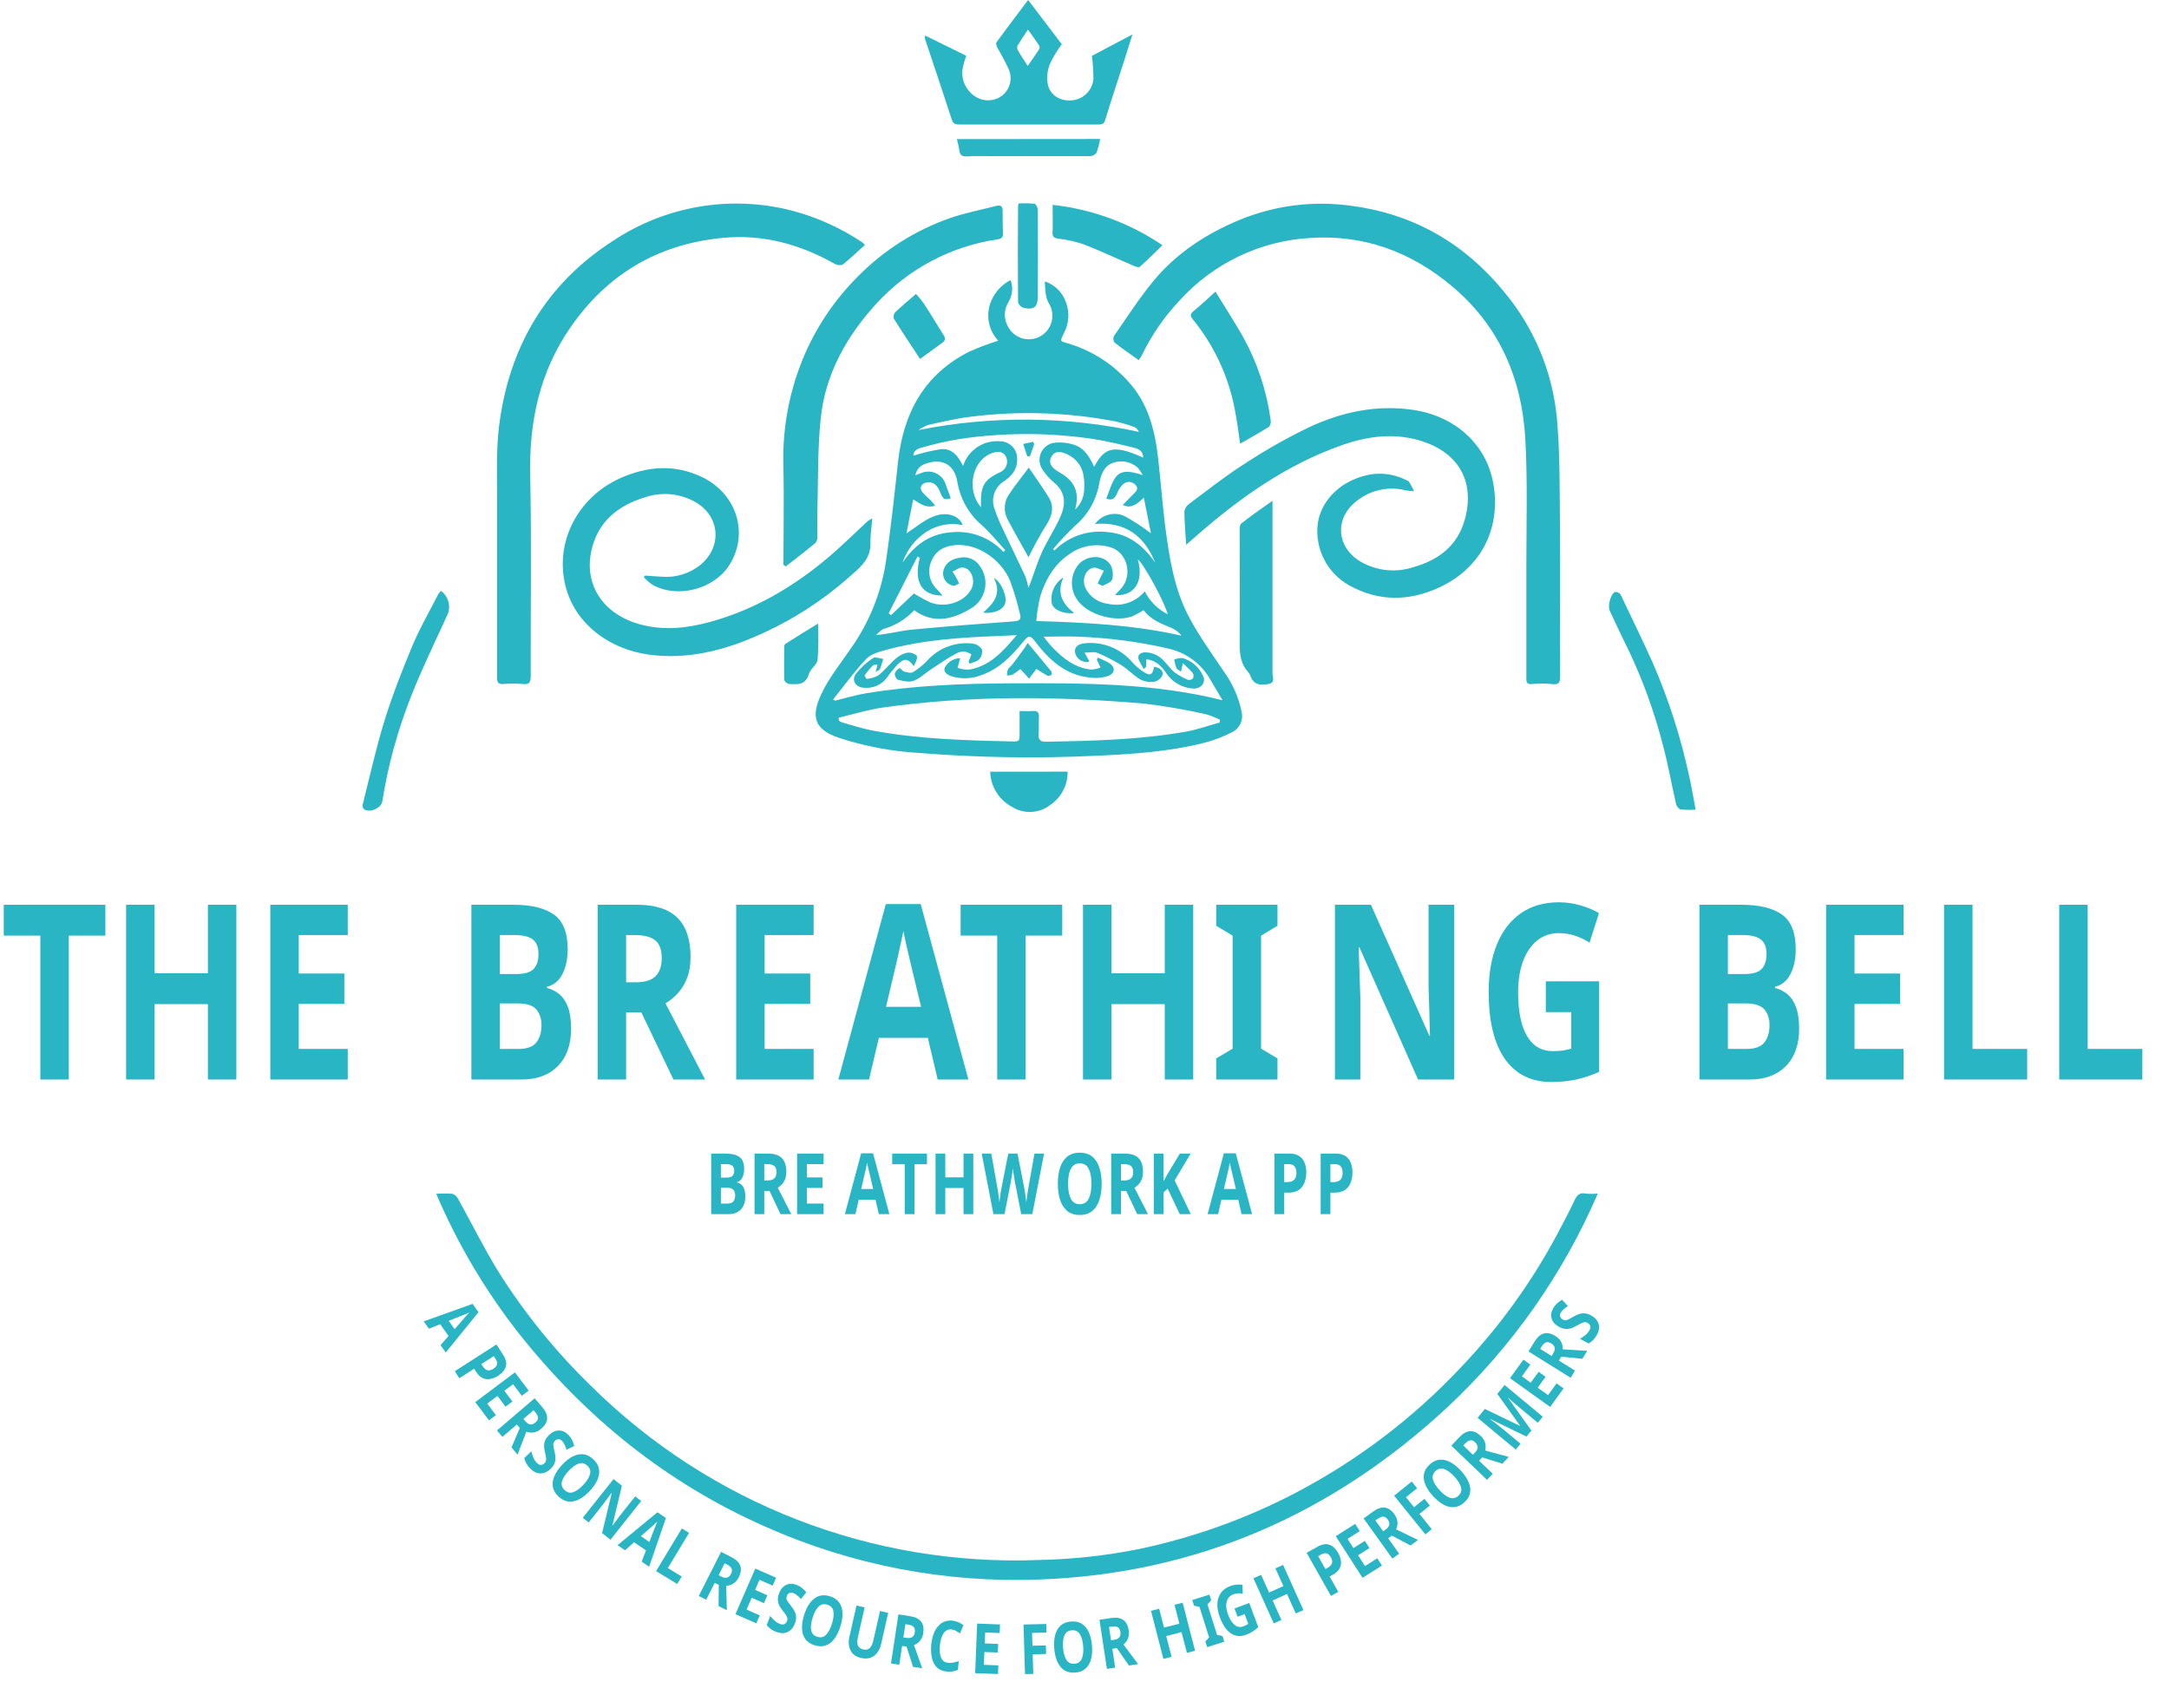
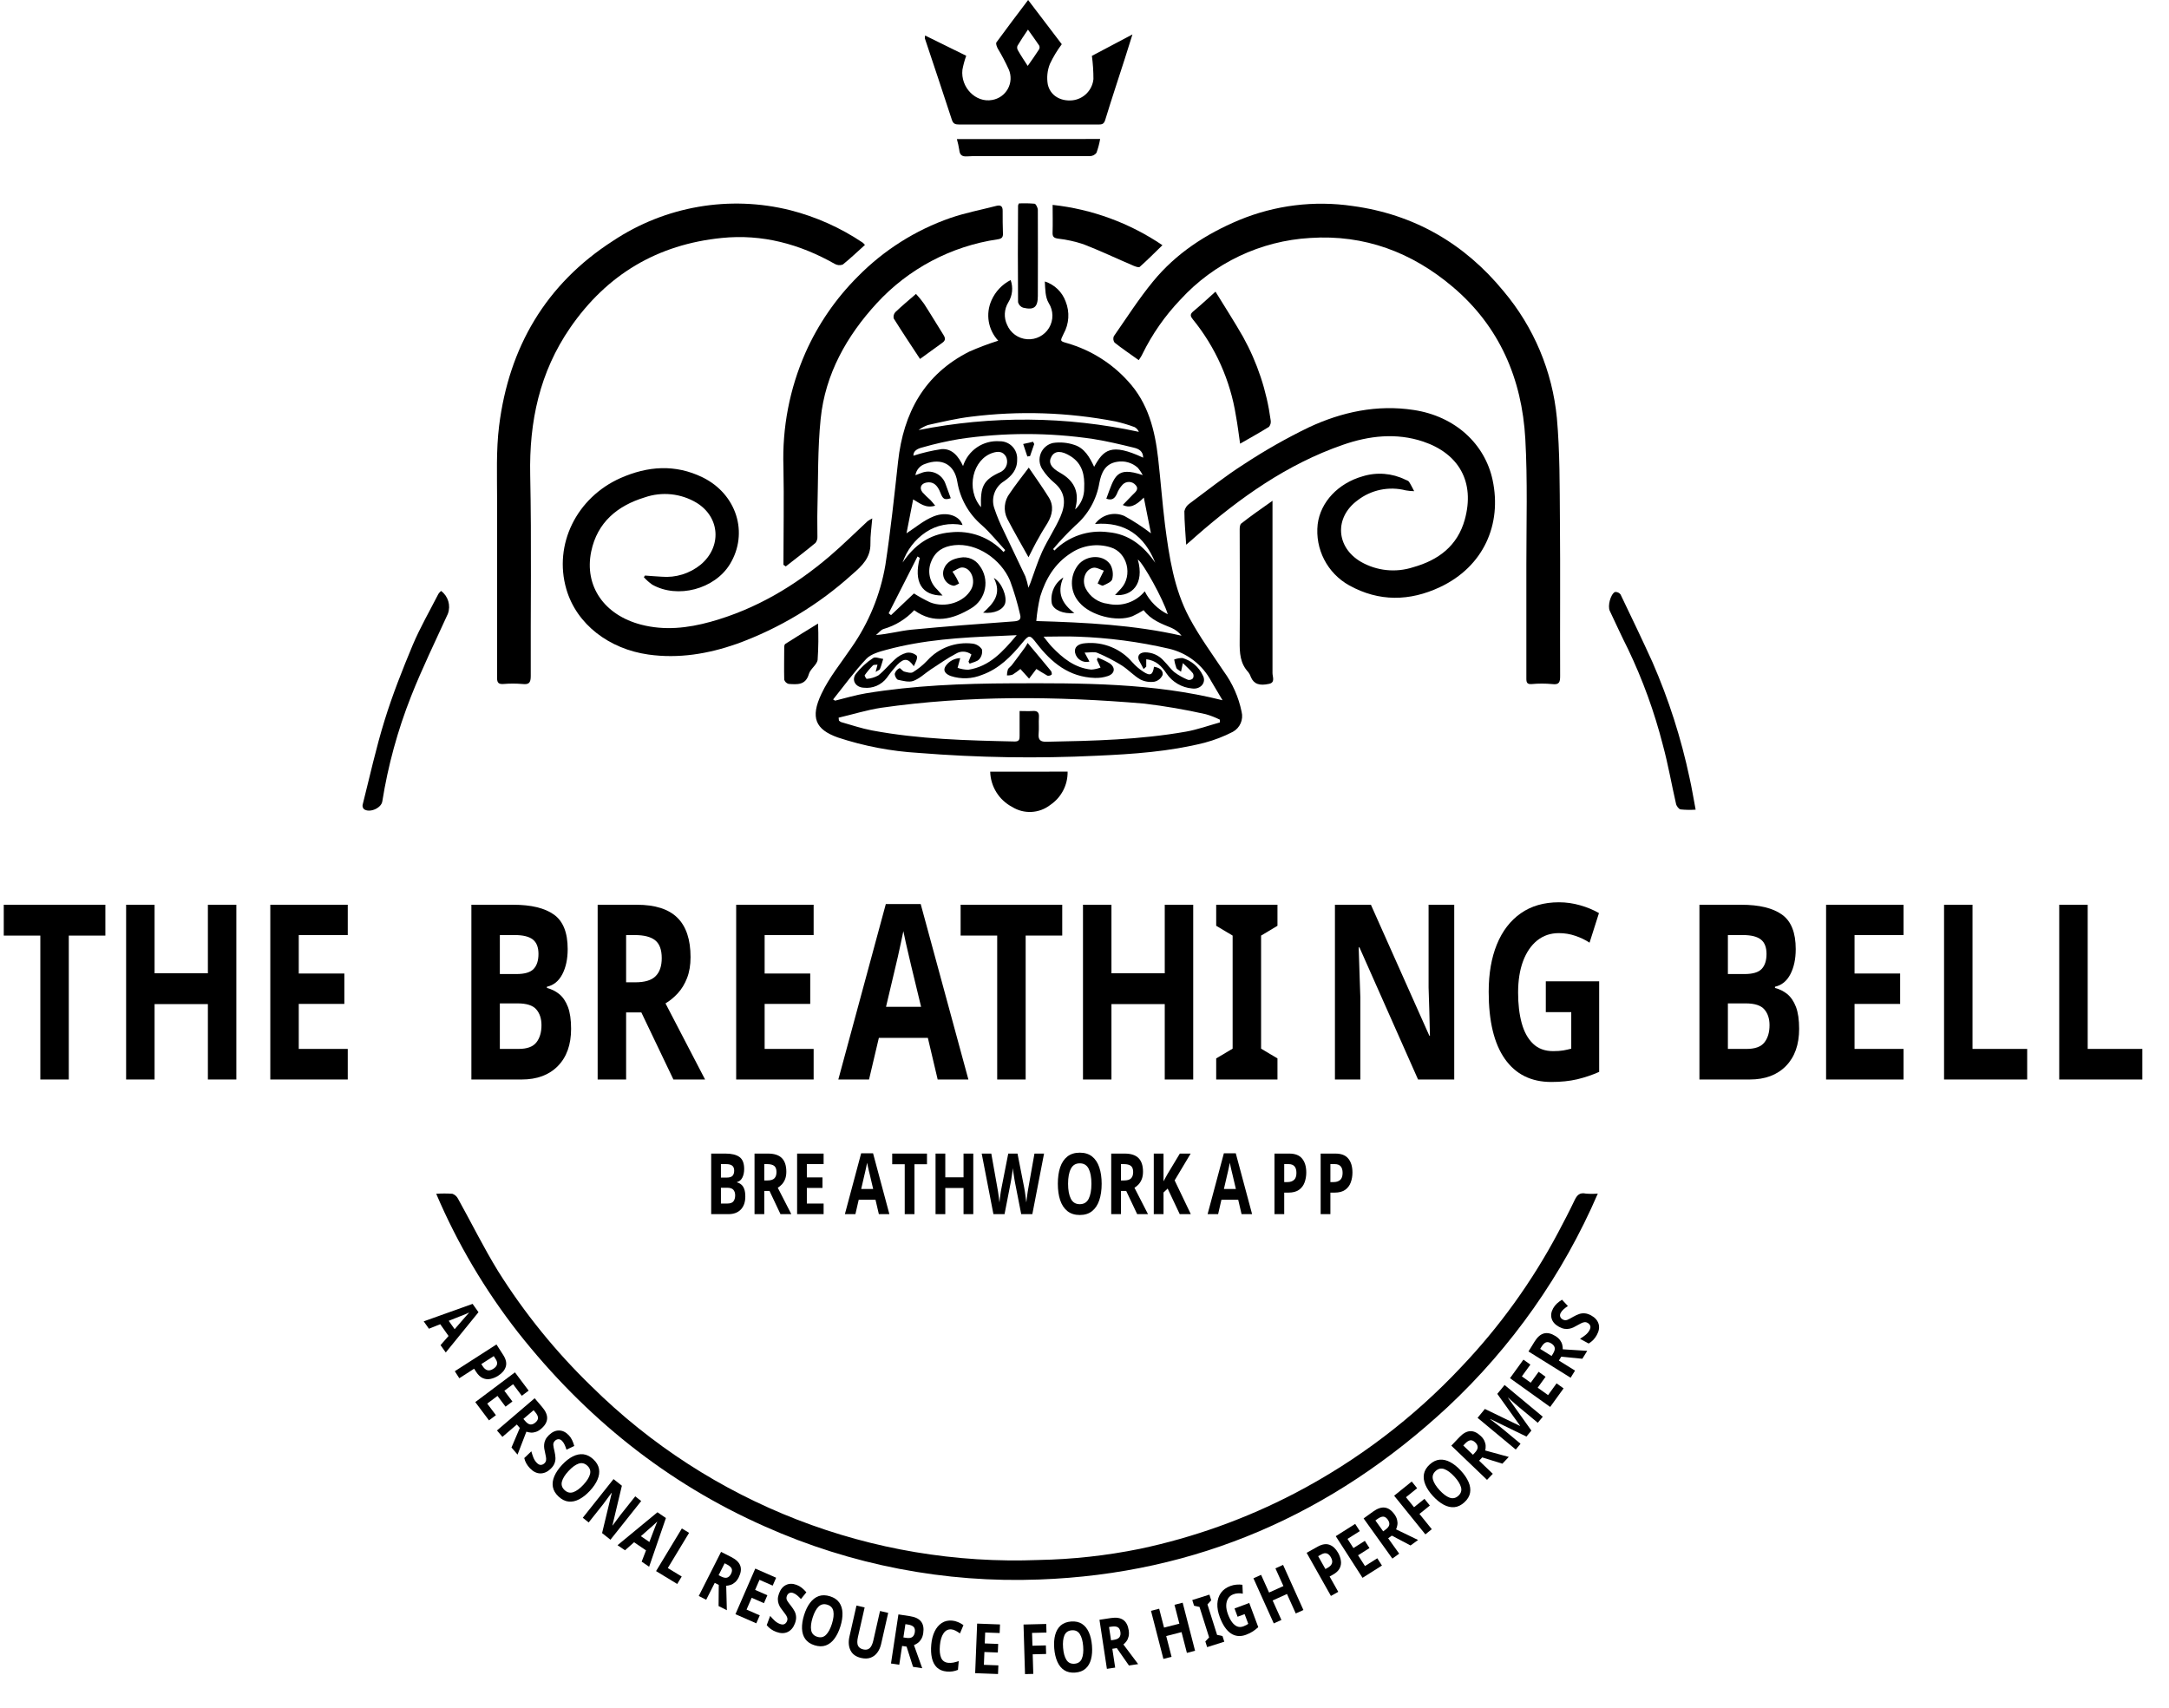
<svg xmlns="http://www.w3.org/2000/svg" id="Layer_1" data-name="Layer 1" viewBox="0 0 520.85 410.02" width="521" height="410" style="width:100%;height:auto">
  <defs>
-     <style>.cls-1,.cls-10,.cls-15,.cls-2{fill:#2ab5c5;}.cls-2{font-size:58.78px;font-family:Cinzel-Bold, Cinzel;font-weight:700;}.cls-3{letter-spacing:0em;}.cls-4{letter-spacing:-0.01em;}.cls-5{letter-spacing:-0.09em;}.cls-6{letter-spacing:-0.02em;}.cls-7{letter-spacing:0em;}.cls-8{letter-spacing:0em;}.cls-9{letter-spacing:-0.01em;}.cls-10{font-size:20.38px;font-family:Montserrat-SemiBold, Montserrat;}.cls-10,.cls-15{font-weight:600;}.cls-11{letter-spacing:-0.03em;}.cls-12{letter-spacing:0em;}.cls-13{letter-spacing:-0.02em;}.cls-14{letter-spacing:-0.01em;}.cls-15{font-size:16.67px;font-family:Cinzel-SemiBold, Cinzel;}</style>
+     <style>.cls-1,.cls-10,.cls-15,.cls-2{fill:#000000;}.cls-2{font-size:58.78px;font-family:Cinzel-Bold, Cinzel;font-weight:700;}.cls-3{letter-spacing:0em;}.cls-4{letter-spacing:-0.01em;}.cls-5{letter-spacing:-0.09em;}.cls-6{letter-spacing:-0.02em;}.cls-7{letter-spacing:0em;}.cls-8{letter-spacing:0em;}.cls-9{letter-spacing:-0.01em;}.cls-10{font-size:20.38px;font-family:Montserrat-SemiBold, Montserrat;}.cls-10,.cls-15{font-weight:600;}.cls-11{letter-spacing:-0.03em;}.cls-12{letter-spacing:0em;}.cls-13{letter-spacing:-0.02em;}.cls-14{letter-spacing:-0.01em;}.cls-15{font-size:16.67px;font-family:Cinzel-SemiBold, Cinzel;}</style>
  </defs>
  <path class="cls-1" d="M278.14,237.84a8.89,8.89,0,0,1-1.61-9.72,10,10,0,0,1,4.59-4.85,6.19,6.19,0,0,1-.56,5.36,5.66,5.66,0,0,0-.29,5.4,5.66,5.66,0,1,0,10-5.22c-.86-1.42-.84-3.37-.94-5.2a7.88,7.88,0,0,1,5,4.82,9,9,0,0,1-.49,7.74c-.88,1.82-.92,1.75.95,2.29a31.43,31.43,0,0,1,14.52,9.11c4.84,5.25,6.46,11.75,7.23,18.56.6,5.31,1,10.65,1.65,15.95,1,7.67,2.15,15.37,5.83,22.27,2.39,4.49,5.43,8.64,8.26,12.89a24.89,24.89,0,0,1,4.3,9.71,4.3,4.3,0,0,1-2.11,4.83,33.42,33.42,0,0,1-6.8,2.62c-8.48,2.14-17.16,2.73-25.87,3.12a332.24,332.24,0,0,1-42.8-.68,75.93,75.93,0,0,1-19.39-3.71c-5.4-1.93-6.61-4.79-3.94-10.45,1.88-4,4.74-7.45,7.21-11.12a48.77,48.77,0,0,0,8.16-19.84c1.26-8.26,2.14-16.57,3.05-24.87,1.29-11.68,6.28-20.92,17.07-26.38A67.94,67.94,0,0,1,278.14,237.84Zm-38.33,90.54.08.7a2.21,2.21,0,0,0,.52.36c2.46.69,4.9,1.53,7.4,2,11.33,2.13,22.82,2.41,34.31,2.66,1.13,0,1.15-.6,1.15-1.41,0-1.91,0-3.82,0-5.91,1.14,0,2.1.06,3.05,0,1.16-.1,1.68.26,1.59,1.51s.05,2.62-.07,3.92c-.14,1.52.44,2,1.93,1.95,11.21-.21,22.41-.48,33.47-2.43,2.75-.49,5.42-1.46,8.12-2.21v-.66a19.11,19.11,0,0,0-3.4-1.32A145.83,145.83,0,0,0,313.2,325c-21.08-1.8-42.17-2-63.17,1C246.58,326.53,243.21,327.59,239.81,328.38ZM238.49,324l.47.29c2.46-.6,4.9-1.35,7.39-1.76,11.54-1.9,23.21-2.35,34.85-2.4,17.06-.07,34.16-.12,50.8,4.06-.81-1.36-1.77-2.95-2.7-4.55a15.46,15.46,0,0,0-10.17-7.83,115.22,115.22,0,0,0-21.93-2.89c-2.64-.12-5.29,0-8.17,0,.69.84,1.26,1.67,1.94,2.38,2.63,2.76,5.52,5.13,9.51,5.53a7.35,7.35,0,0,0,2.23-.49c-.3-.61-.59-1.23-.87-1.85,0-.07.06-.19.17-.53a17.48,17.48,0,0,1,2.86,1.35c1.48,1,1.31,2.46-.37,3.06a8.93,8.93,0,0,1-3.17.46c-6.18-.19-10.43-3.69-14-8.33-1.6-2.09-1.79-2.08-3.44-.06-2.65,3.24-5.57,6.2-9.62,7.65a10.84,10.84,0,0,1-7.51.29c-1-.37-2.1-1.13-1.23-2.43a4.37,4.37,0,0,1,3.48-1.87c-.25.9-.44,1.62-.63,2.33a8.26,8.26,0,0,0,2.57.46c5.09-.79,8.25-4.29,11.63-8.31l-4.38.2c-9,.35-18.06.92-26.85,3.3-1.72.46-3.74,1-4.88,2.18C243.6,317.27,241.13,320.72,238.49,324Zm74.57-21.44a25.1,25.1,0,0,1-2.69,1.45c-3.79,1.47-10.06-.16-12.72-3.26a7,7,0,0,1-.77-8.4c1.72-3,6.35-3.49,8.19-.73a4.89,4.89,0,0,1,.45,3.48c-.15.66-1.36,1.17-2.19,1.54-.3.14-.87-.31-1.32-.49.19-.41.37-.82.57-1.23.3-.62.61-1.23.92-1.85-.87-.26-1.81-.87-2.58-.69-1.92.42-2.75,2.94-1.81,4.91a6.87,6.87,0,0,0,5.38,3.74,8.86,8.86,0,0,0,8.83-3,12.29,12.29,0,0,0,5.53,5.51c-1.05-3.55-5.93-12.35-7.19-13.15,1.66,5.94-1.49,8.92-5.47,8.53l1.44-1.55c2.87-3.13,1.54-8.71-2.53-9.91a11.13,11.13,0,0,0-9.47,1.37c-3.93,2.5-6.1,6.21-7.42,10.47a40.46,40.46,0,0,0-.93,5.87c12,.35,23.47.93,34.88,3.52a6.34,6.34,0,0,0-2.37-1.86C317.32,305.82,314.8,304.9,313.06,302.57ZM259.3,290l-.54-.34-6.93,13.65.57.44,5.5-5.21a34.15,34.15,0,0,0,3.87,2.13c3.63,1.46,8.18,0,9.88-3.13,1.16-2.12,0-5.17-2.14-5.24-.78,0-1.57.65-2.36,1,.35.53.71,1.06,1,1.61.23.4.39.83.59,1.25-.45.19-.9.55-1.34.53a3,3,0,0,1-2.38-3.81c.64-2,2.27-2.65,4-2.94a4.56,4.56,0,0,1,4.64,1.93,7,7,0,0,1-2,10.23c-4.41,2.66-9,3.89-13.7.47a16.16,16.16,0,0,1-7.36,4.51c-.69.22-1.22,1-1.82,1.45,3-.23,5.73-1,8.47-1.28,8.2-.79,16.41-1.41,24.63-2,1.26-.09,1.86-.44,1.49-1.72a65,65,0,0,0-2.41-8.09c-2.19-5.14-7.93-9.08-13.36-8.49-2.66.29-4.55,1.44-5.53,3.87a6,6,0,0,0,1.39,6.76c.41.43.79.88,1.31,1.46C259.74,299.1,257.79,295.72,259.3,290Zm53.64-24.08c0-1.58-1.11-2.12-2.24-2.39-3.19-.78-6.4-1.55-9.65-2.07a108.81,108.81,0,0,0-32.28,0,79.33,79.33,0,0,0-8.81,2c-1.09.27-2.23.76-2.19,2a41.61,41.61,0,0,1,6.75-1.58c2.59-.18,4.09,1.76,5.17,4.06a8.56,8.56,0,0,1,8.78-5.95,4.13,4.13,0,0,1,4.21,4.4c.05,2.38-1.3,3.93-3.1,5.17a5.53,5.53,0,0,0-2.32,6.7,40.33,40.33,0,0,0,2.07,5c1.75,3.74,3.58,7.45,5.33,11.2a19.88,19.88,0,0,1,.73,2.71c.3-.74.42-1,.51-1.24.92-2.48,1.68-5,2.79-7.43,1.33-2.88,3.14-5.54,4.4-8.44s1.31-5.73-1.44-8.06a14.24,14.24,0,0,1-2.92-3.28,4.15,4.15,0,0,1,2.56-6.32,11,11,0,0,1,5.12.46c2.47.78,3.7,3,4.76,5.27C303.4,264.08,305.2,262.31,312.94,265.93Zm-8.84,9.85c2-5.38,2.31-7.83,8.74-5.65a9.58,9.58,0,0,0-1.23-1.81,5.91,5.91,0,0,0-4.91-1.39c-2.91.45-3.81,2.66-4.28,5.08a17.24,17.24,0,0,1-5.83,10.29,68.09,68.09,0,0,0-5.27,5.59l.31.35a15.37,15.37,0,0,1,12.94-4.4c5,.45,8.52,3.34,11.28,7.35-2.62-6.49-7.22-9.93-14.47-9.32a5.8,5.8,0,0,1,7.06-1.92,50.53,50.53,0,0,1,6.37,4.16c-.54-2.7-1.11-5.59-1.71-8.58-2.05,2.08-3.43,2.55-5.06,1.78l2.35-2.42c.66-.68,1.68-1.36.71-2.4a2.1,2.1,0,0,0-3.07-.1,6.65,6.65,0,0,0-1.41,2.27C306.11,275.73,305.45,276.28,304.1,275.78ZM279.42,288.6l.39-.47c-1.86-2-3.6-4.2-5.63-6a17.45,17.45,0,0,1-5.87-10.43c-.69-4.18-3.78-5.78-7.72-4.27a3.42,3.42,0,0,0-2.34,2.71l1.42-.53a4.36,4.36,0,0,1,5.81,2.62l1.26,3.44c-1.47.47-1.88.26-2.47-1.27-.75-2-1.83-2.76-3.33-2.5-1.33.23-1.82,1.28-1,2.34a25,25,0,0,0,1.95,1.9c.35.36.66.78,1.11,1.32-2.3.72-3.71-.61-5.29-1.51-.57,2.91-1.12,5.69-1.6,8.15,2.11-1.36,4.16-3.14,6.55-4.08,3.16-1.25,6.23-.11,6.91,2.1a11.58,11.58,0,0,0-8.83,1.72,14.3,14.3,0,0,0-5.57,7.29c2.78-4.13,6.43-6.85,11.49-7.26A15,15,0,0,1,279.42,288.6ZM259,259.3a130,130,0,0,1,52.91.43,2.35,2.35,0,0,0-1-1.13,34.6,34.6,0,0,0-4.56-1.36,110.44,110.44,0,0,0-34.75-1.15c-3.48.42-6.92,1.24-10.35,2A8.78,8.78,0,0,0,259,259.3Zm15,18.53c-.14-4.82.38-6.54,4.79-8.49a1.21,1.21,0,0,0,.28-.18,2.75,2.75,0,0,0,.93-3.48c-.73-1.26-1.84-1.32-3.11-.93C272,266.25,270.26,273.49,274,277.83Zm22.66.5a6.8,6.8,0,0,0,2.12-5.13c.15-3-.4-5.79-3.2-7.58-2.22-1.42-3.81-1.4-4.63,0s-.27,2.68,2.15,4c3.09,1.77,4.33,4.2,3.79,7.43C296.81,277.44,296.75,277.74,296.63,278.33Z" transform="translate(-38.43 -156.01)" />
  <path class="cls-1" d="M311.88,242.51c-2.06-1.48-4-2.78-5.81-4.22a1.58,1.58,0,0,1-.18-1.51c3.08-4.42,6-9,9.4-13.14,5.53-6.76,12.68-11.42,20.71-14.78a51.54,51.54,0,0,1,27.26-3.37c14.72,2,26.82,9,36.2,20.43a55.46,55.46,0,0,1,12.83,30.49c.73,8.13.66,16.35.73,24.53.11,12.45,0,24.91.05,37.37,0,1.43-.13,2.24-1.91,2a26.29,26.29,0,0,0-4.94,0c-1,.06-1.26-.3-1.26-1.26q0-13.73,0-27.45c0-10.06.31-20.15-.25-30.18-.81-14.41-6.2-27-17.39-36.48-9.82-8.33-21.22-12.64-34.25-11.78A45.83,45.83,0,0,0,321.86,228a52.22,52.22,0,0,0-9.12,13.09C312.52,241.58,312.21,242,311.88,242.51Z" transform="translate(-38.43 -156.01)" />
  <path class="cls-1" d="M143.18,442.73a27.32,27.32,0,0,1,3.9,0,2.45,2.45,0,0,1,1.36,1.23c3.21,5.77,6.14,11.72,9.59,17.34a148.22,148.22,0,0,0,22.48,27.72,144.62,144.62,0,0,0,107.4,41.66,134.82,134.82,0,0,0,24.22-2.67,145.93,145.93,0,0,0,37.26-13.37,150,150,0,0,0,40-30.38,146.46,146.46,0,0,0,23.21-32.24c1.35-2.55,2.69-5.11,3.93-7.72.58-1.22,1.22-1.94,2.7-1.62a15.82,15.82,0,0,0,2.89,0A153.38,153.38,0,0,1,386,494c-27.6,25.61-60.11,40-98,41.37a147.62,147.62,0,0,1-65.86-12.72c-23.68-10.47-43.26-26.3-59.27-46.58A148.83,148.83,0,0,1,143.18,442.73Z" transform="translate(-38.43 -156.01)" />
  <path class="cls-1" d="M246.13,214.84c-1.85,1.66-3.52,3.27-5.32,4.71a2.25,2.25,0,0,1-1.91-.15c-8.43-4.78-17.43-7.22-27.13-6.24q-23.15,2.33-36.42,21.57c-7.34,10.67-9.87,22.54-9.6,35.37.34,16.09.07,32.19.13,48.29,0,1.6-.43,2.09-2,1.9a27.06,27.06,0,0,0-4.59,0c-1.12.07-1.5-.3-1.49-1.44,0-14.21,0-28.43,0-42.65,0-6-.25-12,.48-17.88,2.35-18.89,11.21-34.08,27.35-44.46a53.44,53.44,0,0,1,42.62-7.35,55.9,55.9,0,0,1,17.32,7.76A3.25,3.25,0,0,1,246.13,214.84Z" transform="translate(-38.43 -156.01)" />
  <path class="cls-1" d="M323.27,286.84c-.18-3-.43-5.53-.43-8.06a3,3,0,0,1,1.27-1.85c4.33-3.22,8.57-6.59,13.11-9.48a136.64,136.64,0,0,1,15.52-8.81c7.93-3.7,16.38-5.51,25.18-4.16,10,1.52,17.1,8.19,18.94,16.84,2.25,10.6-2.13,20.76-12.66,25.71-7.27,3.41-14.63,3.54-21.79-.43a14.91,14.91,0,0,1-7.56-14.69c.68-5.35,4.93-9.83,10.79-11.5a13.9,13.9,0,0,1,10.27.81c.3.14.71.25.87.5.47.72.83,1.5,1.24,2.26a12.78,12.78,0,0,1-2-.19,13.46,13.46,0,0,0-11.61,2.4c-5.59,4.13-5.19,11.25.83,14.76a15.55,15.55,0,0,0,12.52,1.3c6.08-1.7,10.66-5.13,12.41-11.43,2.51-9.08-1.44-15.88-10-18.76-6.45-2.16-13-1.4-19.25.78-13.43,4.65-24.78,12.74-35.35,22C324.93,285.42,324.28,286,323.27,286.84Z" transform="translate(-38.43 -156.01)" />
  <path class="cls-1" d="M193.31,294.24c1.33.09,2.65.22,4,.28a13.06,13.06,0,0,0,9.37-2.89c5.09-4.25,4.7-11.34-.92-14.83a14.8,14.8,0,0,0-12.51-1.33c-6.56,2-11.4,6-12.85,13-1.72,8.33,3.16,15.28,12,17.57,5.63,1.46,11.17.83,16.67-.69,10.78-3,20.14-8.55,28.58-15.74,3.15-2.69,6.09-5.62,9.14-8.44a9,9,0,0,1,1.1-.65c-.18,2.24-.48,4.12-.44,6,.07,3.43-2,5.39-4.36,7.42a84,84,0,0,1-27.7,16.7c-6.87,2.41-14,3.61-21.3,2.57-9.32-1.32-17.19-7.19-19.66-15.7-3.12-10.74,2.48-22,13-26.68,6.53-2.88,13.1-3.4,19.74-.16,8.12,4,11.11,13.33,6.54,20.84-3.66,6-12.56,8.37-18.67,4.91a12.39,12.39,0,0,1-2-1.78Z" transform="translate(-38.43 -156.01)" />
  <path class="cls-1" d="M226.56,291.66c0-7.84.16-15.69,0-23.53a62.73,62.73,0,0,1,5.28-27.39,60.55,60.55,0,0,1,12.58-18.31,57.88,57.88,0,0,1,22.25-14.08c3.58-1.23,7.34-1.94,11-2.89,1.1-.28,1.57.11,1.53,1.28,0,1.77,0,3.53.07,5.29.06,1-.32,1.3-1.21,1.45a49.13,49.13,0,0,0-29.1,15.37c-7.2,7.84-12.37,17-13.46,27.74-.74,7.21-.58,14.52-.78,21.78-.06,2.16,0,4.33,0,6.49a2.27,2.27,0,0,1-.45,1.53c-2.34,1.94-4.76,3.79-7.15,5.66Z" transform="translate(-38.43 -156.01)" />
  <path class="cls-1" d="M260.58,164.54l9.87,4.86a22.06,22.06,0,0,0-.91,3.35c-.48,4.25,3.21,8,7.14,7.27a5.3,5.3,0,0,0,4-7.31,49.48,49.48,0,0,0-2.68-5.09c-.22-.44-.49-1.17-.29-1.44,2.46-3.38,5-6.71,7.61-10.17l8.08,10.62a27.24,27.24,0,0,0-2.86,4.75,9.08,9.08,0,0,0-.5,4.9c.6,2.71,3.08,4.09,5.87,3.83A5.7,5.7,0,0,0,301,175a41.18,41.18,0,0,0-.37-5.57l9.74-5.15c-.7,2.23-1.27,4.07-1.86,5.9-1.56,4.86-3.17,9.69-4.66,14.57-.27.88-.6,1.16-1.49,1.16q-16.81,0-33.62,0c-.88,0-1.41-.13-1.74-1.14-2.11-6.52-4.31-13-6.47-19.51A2.72,2.72,0,0,1,260.58,164.54Zm24.64,7.3c.9-1.28,1.85-2.6,2.74-4a1,1,0,0,0,0-.91c-.8-1.2-1.66-2.37-2.68-3.81-1,1.46-1.79,2.66-2.53,3.91a1.24,1.24,0,0,0,.11,1.05C283.59,169.37,284.4,170.58,285.22,171.84Z" transform="translate(-38.43 -156.01)" />
  <path class="cls-1" d="M344,276.28v8.13c0,11.09,0,22.18,0,33.27,0,.88.7,2.24-.8,2.57-2.4.54-3.67,0-4.37-1.57a4.07,4.07,0,0,0-.62-1.21c-2-2.12-2.12-4.67-2.09-7.41.08-9,0-18,0-26.94,0-.47.07-1.15.38-1.38C338.72,280,341.12,278.31,344,276.28Z" transform="translate(-38.43 -156.01)" />
  <path class="cls-1" d="M330.31,226.06c2.33,3.79,4.56,7.25,6.6,10.82a57,57,0,0,1,6.65,20.06,1.93,1.93,0,0,1-.4,1.58c-2.2,1.38-4.48,2.64-6.94,4.05-.34-2.36-.6-4.53-1-6.68a48.78,48.78,0,0,0-10.35-23.18c-.58-.71-.72-1.18,0-1.83C326.61,229.44,328.22,227.94,330.31,226.06Z" transform="translate(-38.43 -156.01)" />
  <path class="cls-1" d="M144.35,297.94a4.77,4.77,0,0,1,1.63,5.49c-3,6.6-6.2,13.12-8.85,19.85a120.24,120.24,0,0,0-6.9,25.23c-.26,1.61-3.08,2.83-4.41,1.83a1.17,1.17,0,0,1-.32-1c1.72-6.81,3.22-13.68,5.3-20.37,1.89-6.11,4.25-12.08,6.72-18,1.78-4.22,4.09-8.22,6.18-12.31A3.39,3.39,0,0,1,144.35,297.94Z" transform="translate(-38.43 -156.01)" />
  <path class="cls-1" d="M445.61,350.47a21.33,21.33,0,0,1-3.63-.06c-.45-.09-1-.86-1.09-1.39-1.08-4.7-1.89-9.46-3.16-14.11a125.56,125.56,0,0,0-8.35-23c-1.51-3-2.94-6.12-4.39-9.19-.54-1.15.16-3.95,1.24-4.53a1.51,1.51,0,0,1,1.34.58c2.6,5.41,5.2,10.83,7.68,16.29a144.6,144.6,0,0,1,8.91,27.83C444.71,345.32,445.09,347.77,445.61,350.47Z" transform="translate(-38.43 -156.01)" />
  <path class="cls-1" d="M291.2,205.22a58.18,58.18,0,0,1,26.37,9.68c-1.87,1.82-3.61,3.57-5.44,5.2-.24.22-1-.06-1.5-.26-4-1.71-7.95-3.59-12-5.16a29.93,29.93,0,0,0-6.13-1.36c-1-.15-1.35-.44-1.31-1.48C291.26,209.7,291.2,207.56,291.2,205.22Z" transform="translate(-38.43 -156.01)" />
  <path class="cls-1" d="M294.8,341.34a9.44,9.44,0,0,1-4.17,8,8,8,0,0,1-9.14.48,9.86,9.86,0,0,1-5.28-8.47Z" transform="translate(-38.43 -156.01)" />
  <path class="cls-1" d="M302.61,189.39a18.91,18.91,0,0,1-.88,3.32,2,2,0,0,1-1.57.8c-7.9,0-15.8,0-23.7,0-1.93,0-3.87-.07-5.8.06-1.24.08-1.76-.35-1.88-1.56a22,22,0,0,0-.57-2.59Z" transform="translate(-38.43 -156.01)" />
  <path class="cls-1" d="M283.1,204.87a28.12,28.12,0,0,1,3.77.07c.33.05.78,1,.78,1.49.05,6.88,0,13.76,0,20.64,0,2.73-.9,3.48-3.57,2.83a1.9,1.9,0,0,1-1.18-1.31c-.07-7.73-.05-15.46,0-23.2A2,2,0,0,1,283.1,204.87Z" transform="translate(-38.43 -156.01)" />
  <path class="cls-1" d="M259.36,242.22c-2.17-3.3-4.3-6.49-6.32-9.73a1.69,1.69,0,0,1,.41-1.53c1.51-1.44,3.12-2.78,4.94-4.36a24.5,24.5,0,0,1,1.92,2.35c1.6,2.47,3.1,5,4.67,7.49.46.73.57,1.3-.24,1.88C262.9,239.62,261.09,241,259.36,242.22Z" transform="translate(-38.43 -156.01)" />
  <path class="cls-1" d="M234.87,305.77a77.6,77.6,0,0,1-.1,8.71c-.15,1.2-1.75,2.17-2.1,3.41-.79,2.75-2.84,2.51-4.86,2.38a1.53,1.53,0,0,1-1.06-1c-.07-2.61,0-5.23,0-7.84,0-.26.07-.65.25-.76C229.5,309.06,232,307.54,234.87,305.77Z" transform="translate(-38.43 -156.01)" />
  <path class="cls-1" d="M298.88,312.75c.59,1.09.88,1.61,1.17,2.16a2.81,2.81,0,0,1-3.46-2.15c-.25-1.31.7-2.15,2.5-2.27a13.19,13.19,0,0,1,11.24,4.57,13.2,13.2,0,0,0,2.69,2.31c1.64,1.06,2.24.73,2.52-1.22,1.17.17,2.24.76,2.09,1.92a2.82,2.82,0,0,1-2,1.67,5.64,5.64,0,0,1-3.39-.55c-1.6-.93-2.89-2.38-4.46-3.37a41.52,41.52,0,0,0-5.81-3C301.2,312.48,300.17,312.75,298.88,312.75Z" transform="translate(-38.43 -156.01)" />
  <path class="cls-1" d="M271,314.93l.7-1.73A3.26,3.26,0,0,0,268,313c-2.09,1.09-4,2.47-6,3.76-1.42.93-2.68,2.2-4.22,2.78-1.06.4-2.49,0-3.7-.26-.38-.09-.84-1-.78-1.49a2.22,2.22,0,0,1,1.13-1.3c.16-.1.7.69,1.13.81.69.19,1.62.46,2.11.15a17.1,17.1,0,0,0,3.41-2.77,12.62,12.62,0,0,1,10.9-4.09,3.15,3.15,0,0,1,2.25,1.39,2.79,2.79,0,0,1-.66,2.37c-.51.58-1.51.72-2.3,1.05Z" transform="translate(-38.43 -156.01)" />
  <path class="cls-1" d="M322.48,315.27c-.21,1-.31,1.41-.45,2.07-.48-.38-1-.58-1.12-.93a11.4,11.4,0,0,1-.52-2,5.57,5.57,0,0,1,2-.36,7.79,7.79,0,0,1,4.88,4.18c.94,1.7-.56,3.44-2.6,3.13a8.28,8.28,0,0,1-6.11-3.58c-1.13-1.7-2.5-3.19-4.88-3.42v1.76l-.63.58c-.32-.59-.61-1.19-.95-1.77-.71-1.19-.24-2.13,1.16-2.24a5.93,5.93,0,0,1,4.67,2.08c.89.87,1.6,1.95,2.56,2.72a14.7,14.7,0,0,0,3.22,1.8,1.26,1.26,0,0,0,1.18-.35,1.29,1.29,0,0,0,0-1.22C324.23,316.9,323.44,316.23,322.48,315.27Z" transform="translate(-38.43 -156.01)" />
  <path class="cls-1" d="M248.7,317.4l.45-1.75c-.44.05-.89,0-1.07.14a19.52,19.52,0,0,0-2,2.38c-.09.14.38.92.48.89a6.85,6.85,0,0,0,2.78-.83c1.46-1.15,2.64-2.65,4-3.87a6.6,6.6,0,0,1,2.74-1.55,2.87,2.87,0,0,1,2.47.67c.33.58-.29,1.7-.68,2.54-1.36-1.92-2.32-2-3.93-.39a31.51,31.51,0,0,0-2.56,3.18,6.06,6.06,0,0,1-5.54,2.37c-1.91-.08-3-1.76-1.92-3.29a17.34,17.34,0,0,1,4.17-3.83c.5-.36,1.6.11,2.43.21-.25.79-.45,1.61-.77,2.38C249.71,316.9,249.29,317,248.7,317.4Z" transform="translate(-38.43 -156.01)" />
  <path class="cls-1" d="M287.3,316.68,285.55,319l-2.09-2.31a18,18,0,0,1-1.87,1.35,3.67,3.67,0,0,1-1.36.19,4.67,4.67,0,0,1,.24-1.47c.22-.43.74-.69,1-1.09q1.58-2.07,3.1-4.17a10.82,10.82,0,0,0,.63-1.07c1.9,2.27,3.77,4.49,5.61,6.74.17.22.26.8.14.88a1.25,1.25,0,0,1-1,.24C289,317.77,288.06,317.15,287.3,316.68Z" transform="translate(-38.43 -156.01)" />
  <path class="cls-1" d="M296.42,303.25c-2.74.28-5-.79-5.41-2.27a6.14,6.14,0,0,1,2.77-6.28C292.11,298.47,293.55,301.08,296.42,303.25Z" transform="translate(-38.43 -156.01)" />
  <path class="cls-1" d="M274.51,303.16c2.48-2.22,4.56-4.53,2.57-8.34,1.92,1.08,3.23,4.51,2.7,6.15C279.3,302.45,277.18,303.46,274.51,303.16Z" transform="translate(-38.43 -156.01)" />
  <path class="cls-1" d="M285.41,289.85c-1.66-3-3.45-6.07-5.09-9.22a5.8,5.8,0,0,1,.59-6.14c1.38-2.06,2.94-4,4.56-6.17,1.65,2.44,3.33,4.76,4.83,7.19,1.25,2.05.85,4.15-.33,6.13-.67,1.13-1.41,2.21-2,3.35C287,286.61,286.23,288.27,285.41,289.85Z" transform="translate(-38.43 -156.01)" />
  <path class="cls-1" d="M286.78,262.66l-1,2.89-.65.1c-.33-1-.65-2-1-3l2.37-.54Z" transform="translate(-38.43 -156.01)" />
  <text class="cls-2" transform="translate(0 259.27) scale(0.77 1)">THE <tspan class="cls-3" x="141.71" y="0">B</tspan>
    <tspan class="cls-4" x="181.09" y="0">R</tspan>
    <tspan x="224.29" y="0">E</tspan>
    <tspan class="cls-5" x="261.44" y="0">A</tspan>
    <tspan x="298.41" y="0">THI</tspan>
    <tspan class="cls-6" x="411.02" y="0">N</tspan>
    <tspan class="cls-7" x="460.86" y="0">G </tspan>
    <tspan class="cls-8" x="524.69" y="0">BE</tspan>
    <tspan class="cls-9" x="600.98" y="0">L</tspan>
    <tspan class="cls-7" x="636.9" y="0">L</tspan>
  </text>
  <text class="cls-10" transform="translate(169.39 291.61) scale(0.76 1)">BRE<tspan class="cls-11" x="44.07" y="0">A</tspan>
    <tspan x="58.62" y="0">T</tspan>
    <tspan class="cls-12" x="70.89" y="0">H</tspan>
    <tspan class="cls-13" x="87.3" y="0">W</tspan>
    <tspan x="110.17" y="0">ORK A</tspan>
    <tspan class="cls-14" x="177.98" y="0">P</tspan>
    <tspan x="192.57" y="0">P</tspan>
  </text>
  <text class="cls-15" transform="matrix(-0.47, -0.65, 0.81, -0.58, 110.68, 339.92)"> </text>
  <text class="cls-15" transform="matrix(-0.45, -0.66, 0.83, -0.56, 108.77, 337.26)"> </text>
  <text class="cls-15" transform="matrix(-0.44, -0.67, 0.84, -0.55, 106.91, 334.53)"> </text>
  <text class="cls-15" transform="matrix(-0.42, -0.68, 0.85, -0.53, 105.12, 331.79)"> </text>
  <text class="cls-15" transform="matrix(-0.41, -0.69, 0.86, -0.51, 103.4, 329.02)"> </text>
  <text class="cls-15" transform="matrix(-0.39, -0.7, 0.87, -0.49, 101.73, 326.19)"> </text>
  <text class="cls-15" transform="matrix(-0.38, -0.71, 0.88, -0.47, 100.12, 323.33)"> </text>
  <text class="cls-15" transform="matrix(-0.15, -0.79, 0.98, -0.19, 98.68, 321.32)"> </text>
  <text class="cls-15" transform="matrix(0.2, -0.78, 0.97, 0.24, 97.94, 320)"> </text>
  <text class="cls-15" transform="matrix(0.46, -0.66, 0.82, 0.58, 97.38, 318.61)"> </text>
  <text class="cls-15" transform="matrix(0.67, -0.44, 0.54, 0.84, 97.27, 317.56)"> </text>
  <text class="cls-15" transform="matrix(0.79, -0.16, 0.2, 0.98, 97.7, 316.78)"> </text>
  <text class="cls-15" transform="matrix(0.79, 0.14, -0.17, 0.99, 98.71, 316.5)"> </text>
  <text class="cls-15" transform="matrix(0.71, 0.38, -0.47, 0.88, 100.06, 317.13)"> </text>
  <text class="cls-15" transform="matrix(0.46, 0.65, -0.82, 0.58, 101.75, 317.36)">A</text>
  <text class="cls-15" transform="matrix(0.41, 0.69, -0.86, 0.51, 106.79, 325.19)"> </text>
  <text class="cls-15" transform="matrix(0.43, 0.67, -0.84, 0.54, 108.57, 328.33)">P</text>
  <text class="cls-15" transform="matrix(0.48, 0.64, -0.8, 0.6, 113.41, 335.79)">E</text>
  <text class="cls-15" transform="matrix(0.52, 0.61, -0.76, 0.65, 118.56, 342.65)">R</text>
  <text class="cls-15" transform="matrix(0.56, 0.58, -0.72, 0.69, 125.07, 350.13)">S</text>
  <text class="cls-15" transform="matrix(0.59, 0.55, -0.68, 0.73, 130.33, 355.66)">O</text>
  <text class="cls-15" transform="matrix(0.63, 0.5, -0.62, 0.78, 139, 363.78)">N</text>
  <text class="cls-15" transform="matrix(0.66, 0.45, -0.57, 0.82, 148.29, 371.12)">A</text>
  <text class="cls-15" transform="matrix(0.69, 0.42, -0.52, 0.86, 156.51, 376.71)">L</text>
  <text class="cls-15" transform="matrix(0.7, 0.39, -0.49, 0.87, 163.58, 380.95)"> </text>
  <text class="cls-15" transform="matrix(0.71, 0.36, -0.45, 0.89, 166.73, 382.78)">R</text>
  <text class="cls-15" transform="matrix(0.73, 0.32, -0.4, 0.92, 175.51, 387.21)">E</text>
  <text class="cls-15" transform="matrix(0.75, 0.28, -0.35, 0.94, 183.35, 390.62)">S</text>
  <text class="cls-15" transform="matrix(0.77, 0.24, -0.3, 0.96, 190.55, 393.4)">O</text>
  <text class="cls-15" transform="matrix(0.78, 0.18, -0.22, 0.97, 201.94, 396.91)">U</text>
  <text class="cls-15" transform="matrix(0.79, 0.12, -0.15, 0.99, 212.77, 399.35)">R</text>
  <text class="cls-15" transform="matrix(0.8, 0.07, -0.09, 1, 222.32, 400.85)">C</text>
  <text class="cls-15" transform="matrix(0.8, 0.03, -0.04, 1, 232.97, 401.81)">E</text>
  <text class="cls-15" transform="matrix(0.8, 0, 0, 1, 241.39, 402.07)"> </text>
  <text class="cls-15" transform="matrix(0.8, -0.02, 0.03, 1, 244.94, 402.11)">F</text>
  <text class="cls-15" transform="matrix(0.8, -0.06, 0.08, 1, 252.86, 401.94)">O</text>
  <text class="cls-15" transform="matrix(0.79, -0.12, 0.15, 0.99, 264.62, 401)">R</text>
  <text class="cls-15" transform="matrix(0.78, -0.16, 0.2, 0.98, 274.57, 399.4)"> </text>
  <text class="cls-15" transform="matrix(0.78, -0.2, 0.25, 0.97, 278.2, 398.73)">H</text>
  <text class="cls-15" transform="matrix(0.76, -0.24, 0.3, 0.95, 289.47, 395.73)">I</text>
  <text class="cls-15" transform="matrix(0.75, -0.28, 0.35, 0.94, 294.28, 394.29)">G</text>
  <text class="cls-15" transform="matrix(0.73, -0.33, 0.41, 0.91, 304.78, 390.4)">H</text>
  <text class="cls-15" transform="matrix(0.71, -0.37, 0.46, 0.89, 315.33, 385.5)"> </text>
  <text class="cls-15" transform="matrix(0.7, -0.39, 0.49, 0.87, 318.55, 383.89)">P</text>
  <text class="cls-15" transform="matrix(0.68, -0.43, 0.54, 0.84, 326.17, 379.6)">E</text>
  <text class="cls-15" transform="matrix(0.65, -0.47, 0.58, 0.81, 333.38, 375.04)">R</text>
  <text class="cls-15" transform="matrix(0.62, -0.5, 0.63, 0.78, 341.35, 369.27)">F</text>
  <text class="cls-15" transform="matrix(0.59, -0.54, 0.68, 0.74, 347.61, 364.28)">O</text>
  <text class="cls-15" transform="matrix(0.55, -0.58, 0.72, 0.69, 356.26, 356.3)">R</text>
  <text class="cls-15" transform="matrix(0.51, -0.62, 0.77, 0.64, 363.22, 349.08)">M</text>
  <text class="cls-15" transform="matrix(0.47, -0.65, 0.81, 0.58, 371.54, 338.89)">E</text>
  <text class="cls-15" transform="matrix(0.42, -0.68, 0.85, 0.53, 376.53, 331.92)">R</text>
  <text class="cls-15" transform="matrix(0.39, -0.7, 0.88, 0.48, 381.67, 323.48)">S</text>
</svg>
